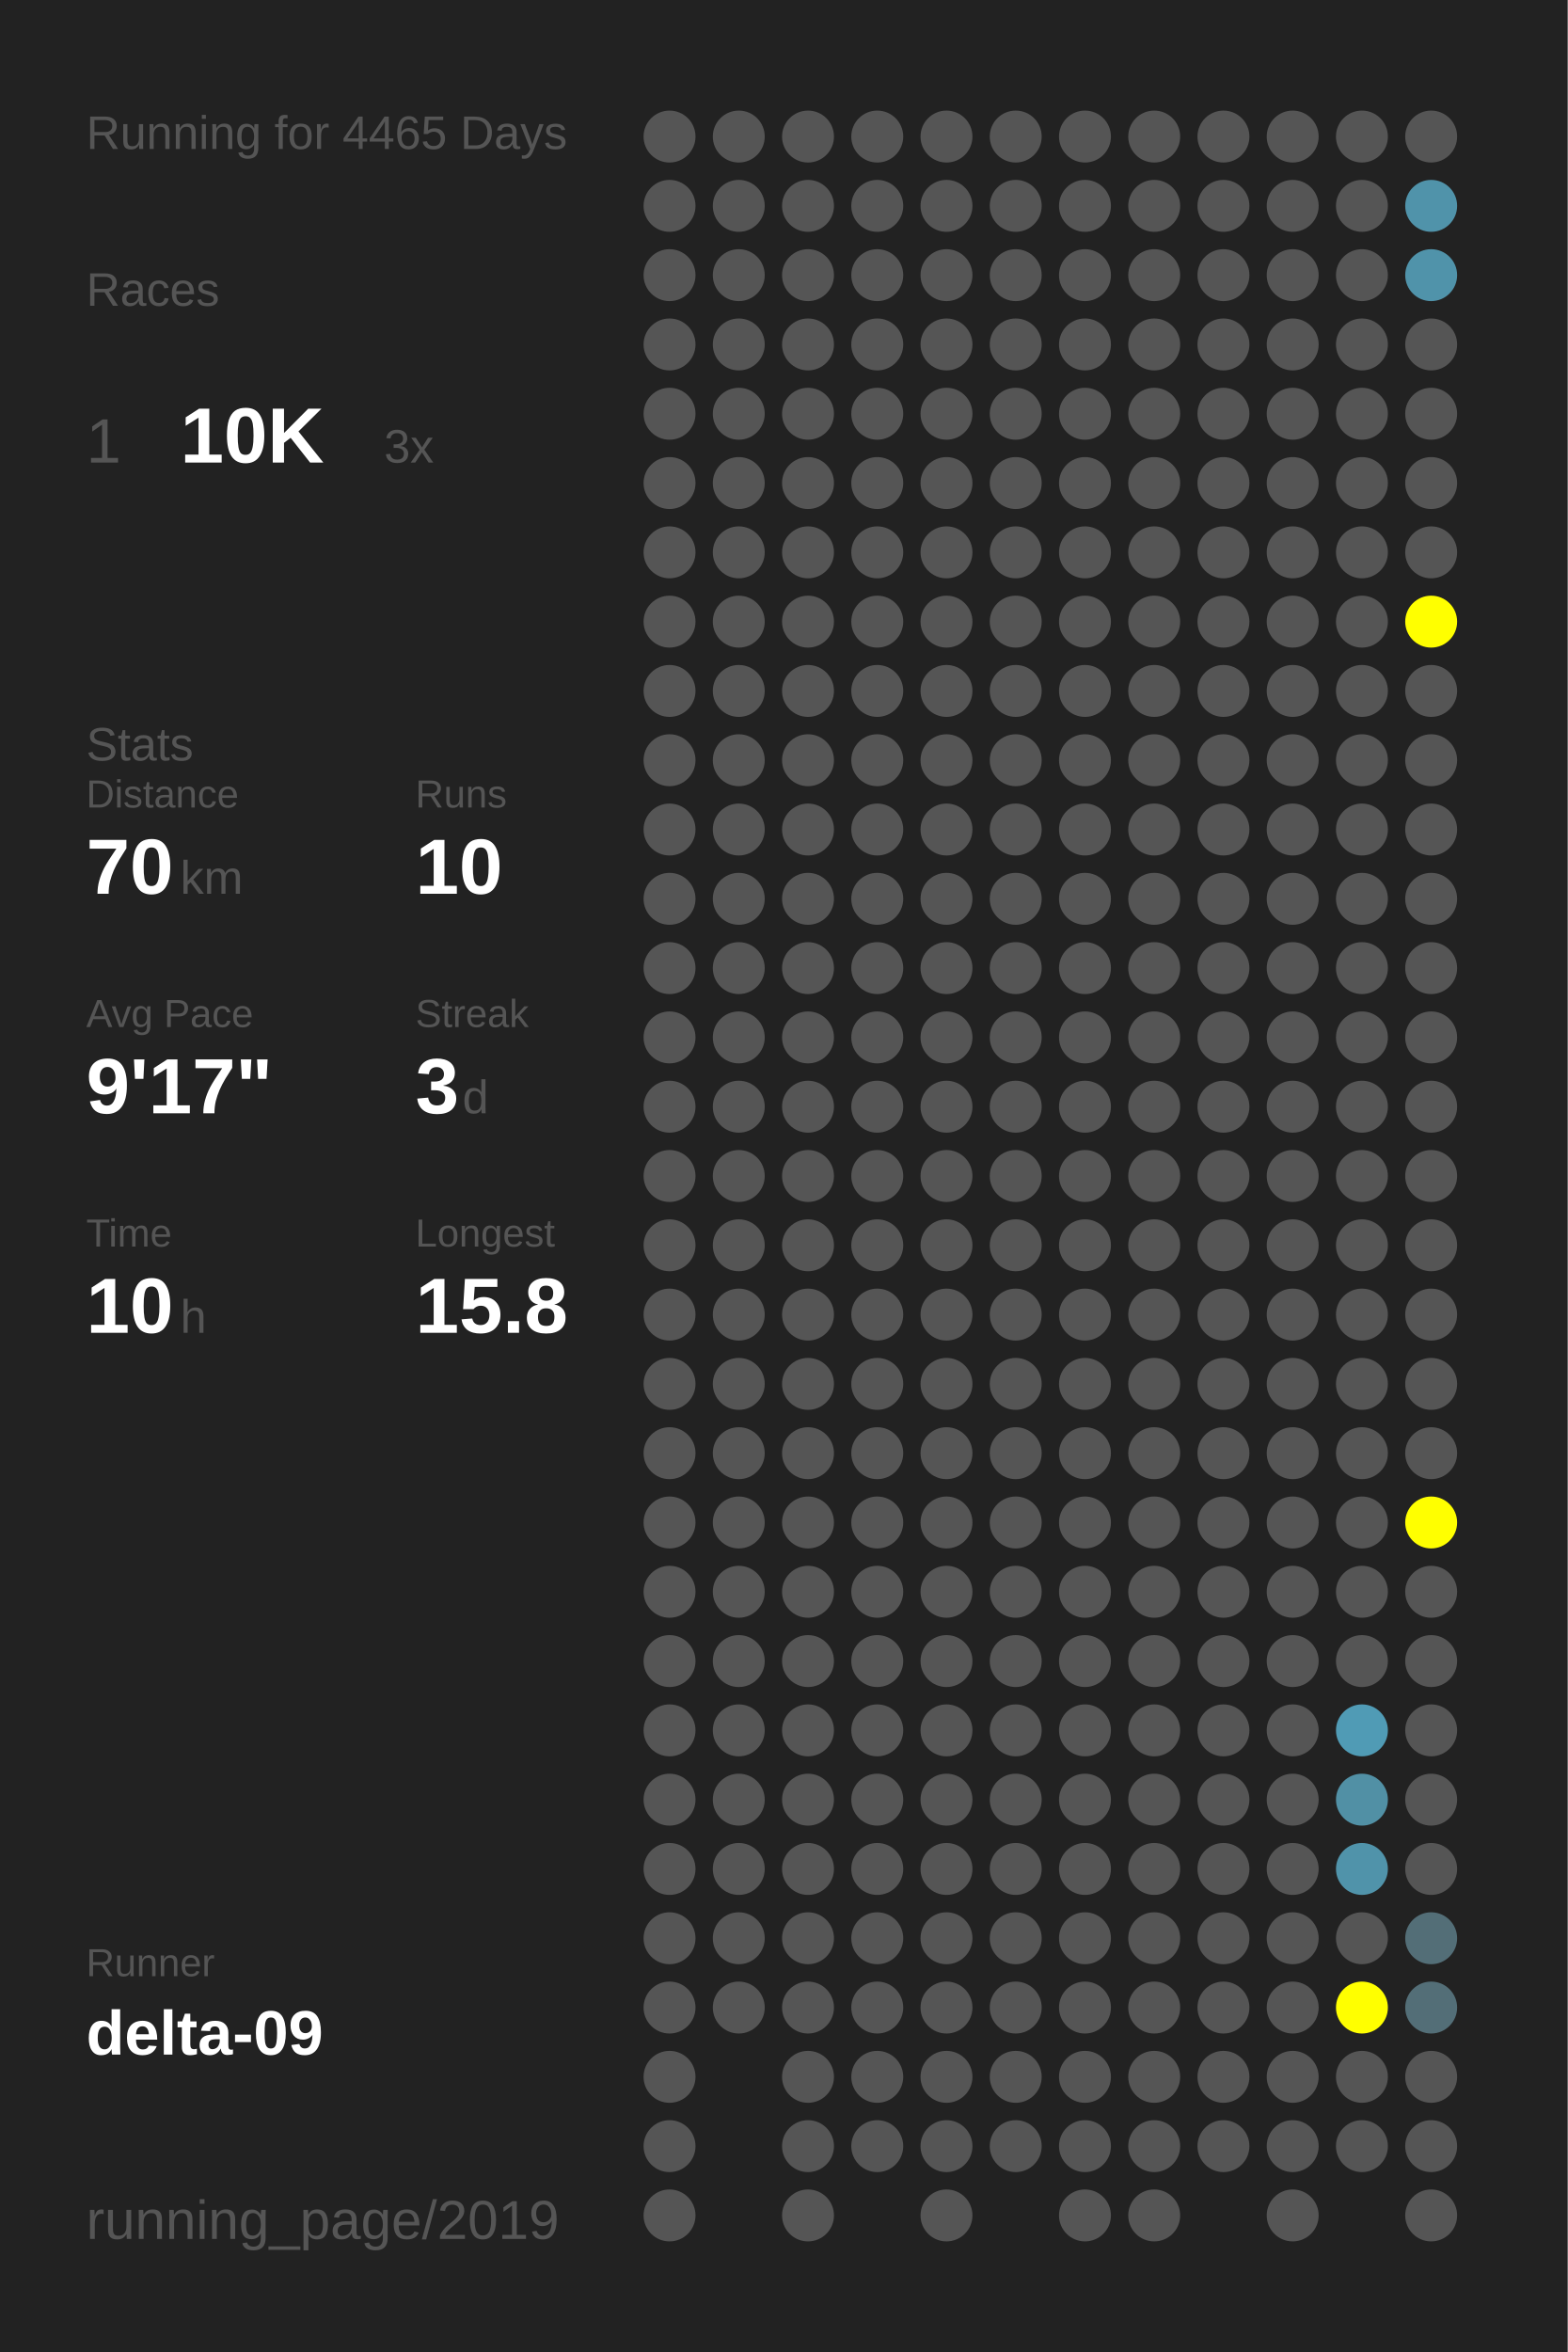
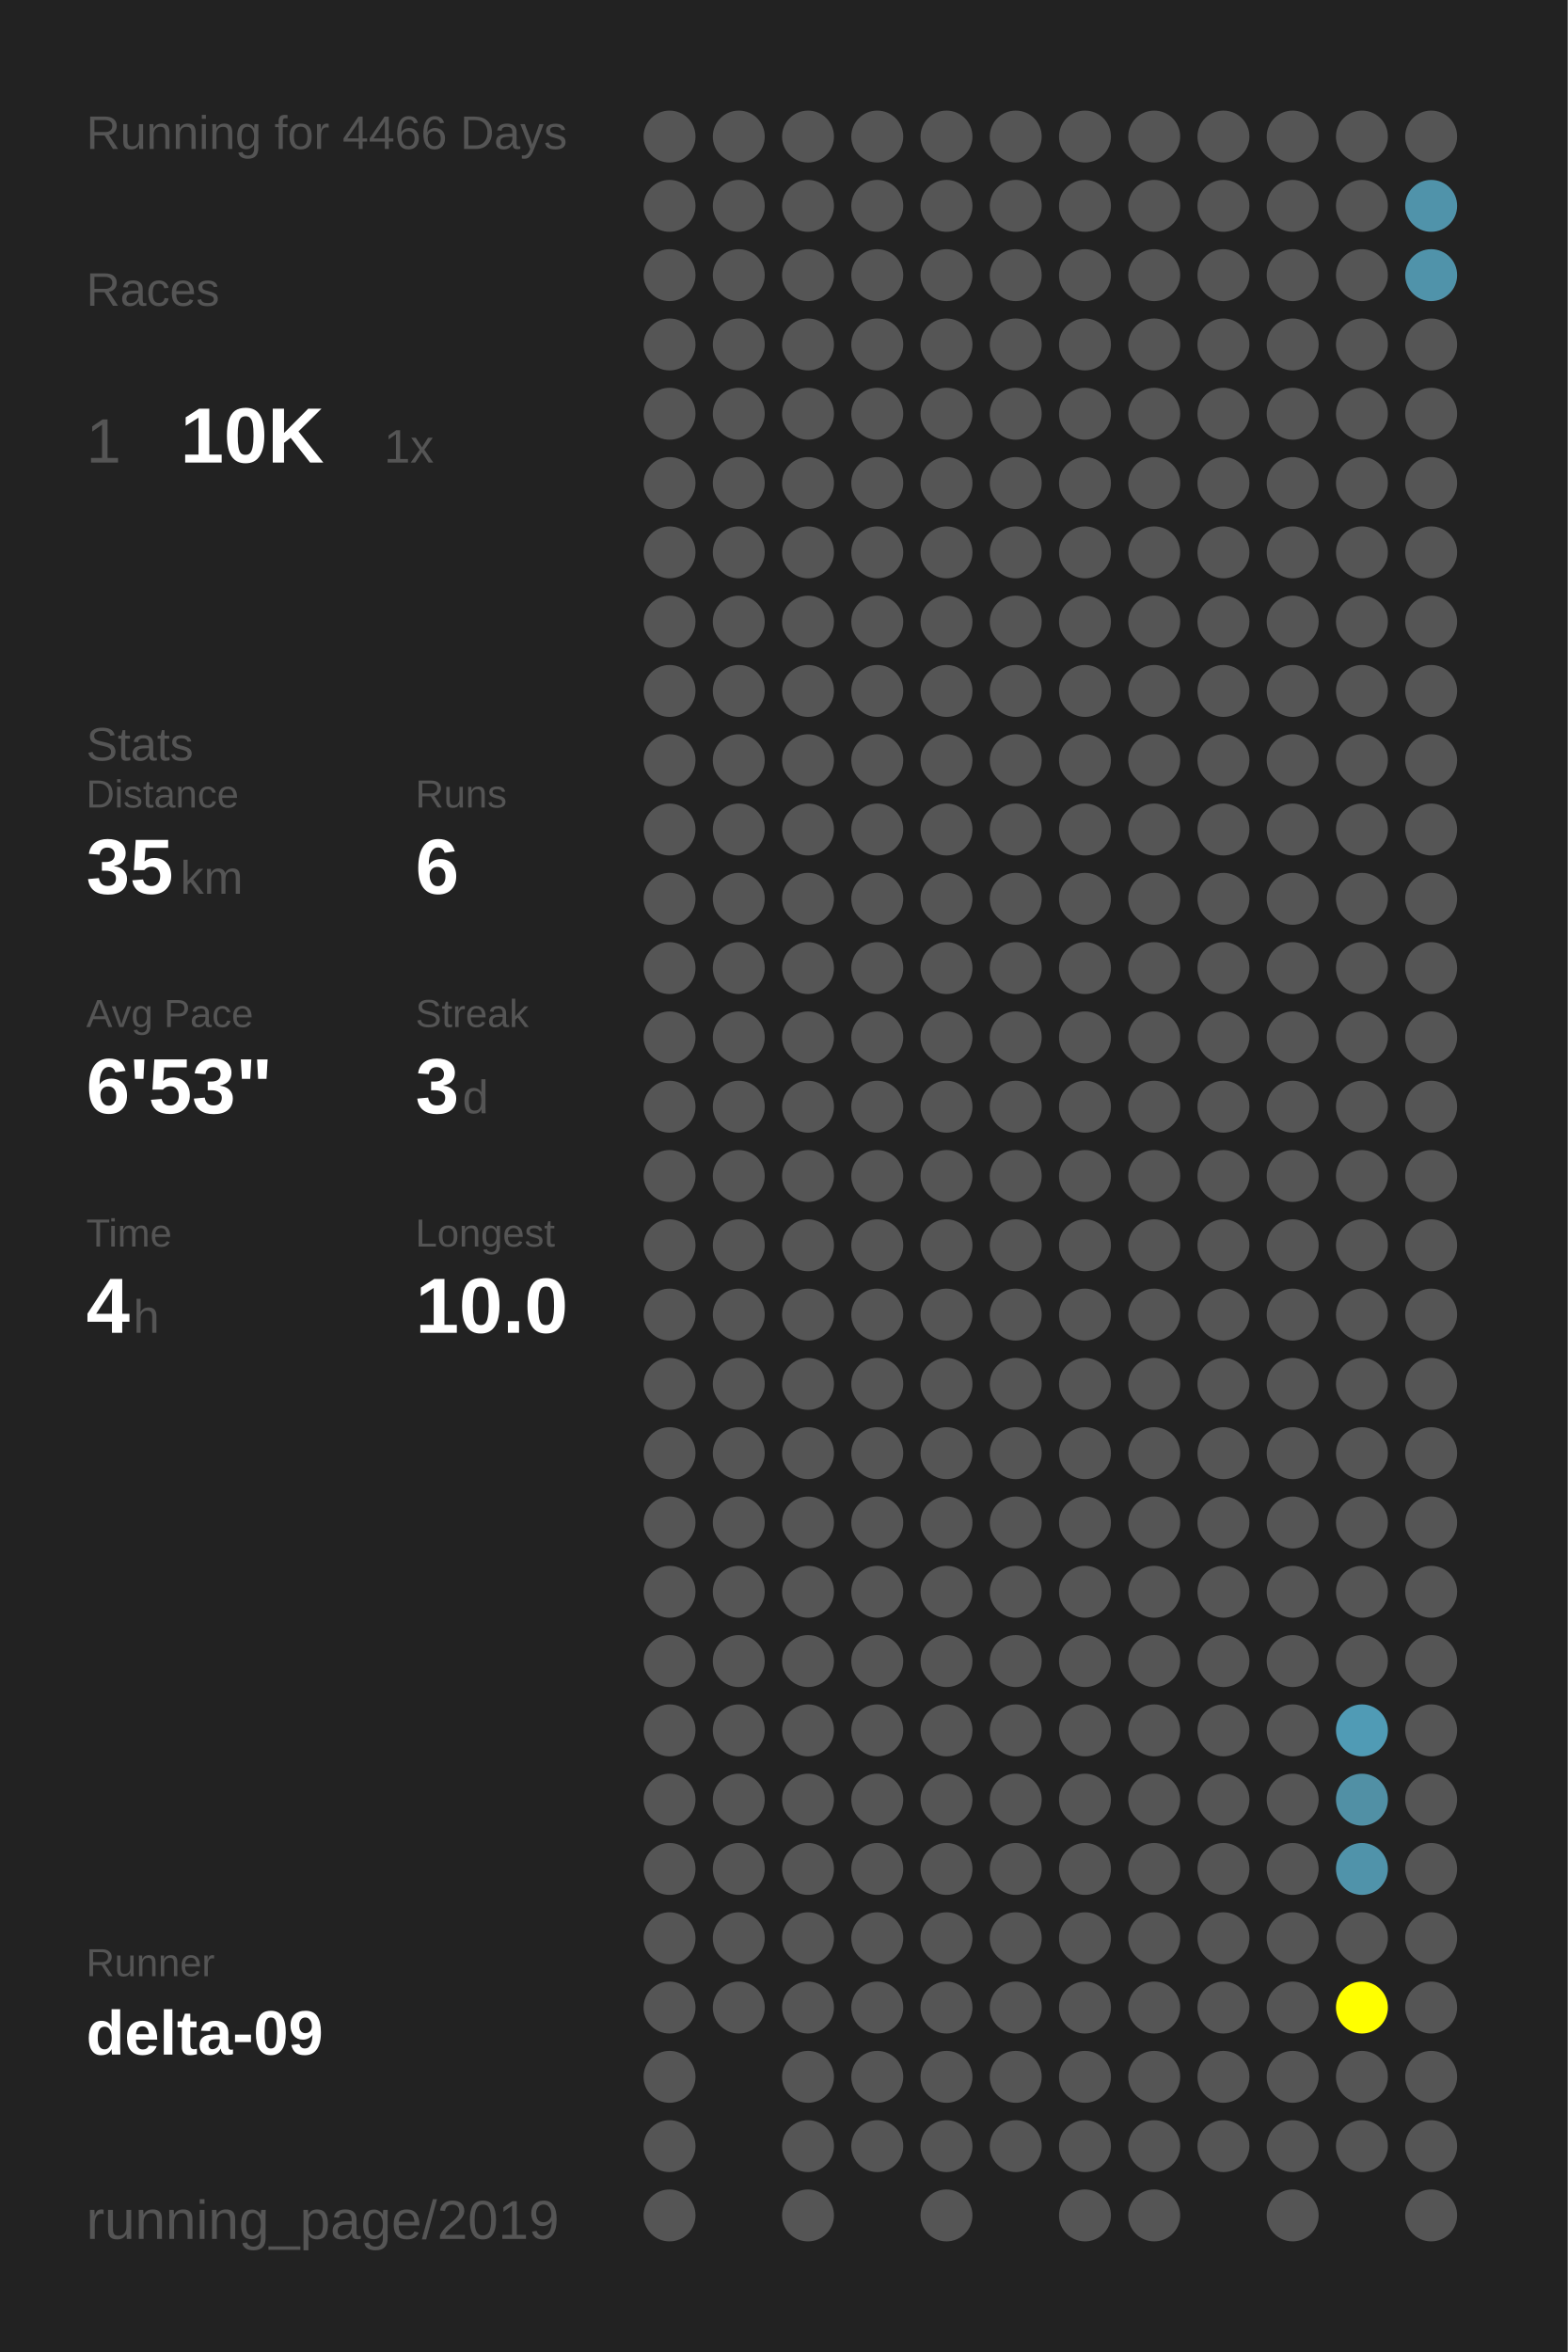
<svg xmlns="http://www.w3.org/2000/svg" baseProfile="full" height="300mm" version="1.1" viewBox="0,0,200,300" width="200mm">
  <defs />
  <rect fill="#222222" height="300" width="200" x="0" y="0" />
-   <text fill="#555555" style="font-size:6px; font-family:Arial;" x="11" y="19">Running for 4465 Days</text>
+   <text fill="#555555" style="font-size:6px; font-family:Arial;" x="11" y="19">Running for 4466 Days</text>
  <text fill="#555555" style="font-size:6px; font-family:Arial;" x="11" y="39">Races</text>
  <text fill="#555555" style="font-size:8px; font-family:Arial;" x="11" y="59">1</text>
  <text fill="#FFFFFF" style="font-size:10px; font-family:Arial; font-weight:bold;" x="23" y="59">10K</text>
-   <text fill="#555555" style="font-size:6px; font-family:Arial;" x="49" y="59">3x</text>
+   <text fill="#555555" style="font-size:6px; font-family:Arial;" x="49" y="59">1x</text>
  <text fill="#555555" style="font-size:6px; font-family:Arial;" x="11" y="97">Stats</text>
  <text fill="#555555" style="font-size:5px; font-family:Arial;" x="11" y="103">Distance</text>
-   <text fill="#FFFFFF" style="font-size:10px; font-family:Arial; font-weight:bold;" x="11" y="114">70</text>
+   <text fill="#FFFFFF" style="font-size:10px; font-family:Arial; font-weight:bold;" x="11" y="114">35</text>
  <text fill="#555555" style="font-size:6px; font-family:Arial;" x="23" y="114">km</text>
  <text fill="#555555" style="font-size:5px; font-family:Arial;" x="53" y="103">Runs</text>
-   <text fill="#FFFFFF" style="font-size:10px; font-family:Arial; font-weight:bold;" x="53" y="114">10</text>
+   <text fill="#FFFFFF" style="font-size:10px; font-family:Arial; font-weight:bold;" x="53" y="114">6</text>
  <text fill="#555555" style="font-size:5px; font-family:Arial;" x="11" y="131">Avg Pace</text>
-   <text fill="#FFFFFF" style="font-size:10px; font-family:Arial; font-weight:bold;" x="11" y="142">9'17"</text>
+   <text fill="#FFFFFF" style="font-size:10px; font-family:Arial; font-weight:bold;" x="11" y="142">6'53"</text>
  <text fill="#555555" style="font-size:5px; font-family:Arial;" x="53" y="131">Streak</text>
  <text fill="#FFFFFF" style="font-size:10px; font-family:Arial; font-weight:bold;" x="53" y="142">3</text>
  <text fill="#555555" style="font-size:6px; font-family:Arial;" x="59" y="142">d</text>
  <text fill="#555555" style="font-size:5px; font-family:Arial;" x="11" y="159">Time</text>
-   <text fill="#FFFFFF" style="font-size:10px; font-family:Arial; font-weight:bold;" x="11" y="170">10</text>
-   <text fill="#555555" style="font-size:6px; font-family:Arial;" x="23" y="170">h</text>
+   <text fill="#FFFFFF" style="font-size:10px; font-family:Arial; font-weight:bold;" x="11" y="170">4</text>
+   <text fill="#555555" style="font-size:6px; font-family:Arial;" x="17" y="170">h</text>
  <text fill="#555555" style="font-size:5px; font-family:Arial;" x="53" y="159">Longest</text>
-   <text fill="#FFFFFF" style="font-size:10px; font-family:Arial; font-weight:bold;" x="53" y="170">15.8</text>
+   <text fill="#FFFFFF" style="font-size:10px; font-family:Arial; font-weight:bold;" x="53" y="170">10.0</text>
  <text fill="#555555" style="font-size:5px; font-family:Arial;" x="11" y="252.065">Runner</text>
  <text fill="#FFFFFF" style="font-size:8px; font-family:Arial; font-weight:bold;" x="11" y="262.065">delta-09</text>
  <text fill="#555555" style="font-size:7px; font-family:Arial;" x="11" y="285.581">running_page/2019</text>
  <circle cx="85.417" cy="17.419" fill="#555555" r="3.312" />
  <circle cx="85.417" cy="26.258" fill="#555555" r="3.312" />
  <circle cx="85.417" cy="35.097" fill="#555555" r="3.312" />
  <circle cx="85.417" cy="43.935" fill="#555555" r="3.312" />
  <circle cx="85.417" cy="52.774" fill="#555555" r="3.312" />
  <circle cx="85.417" cy="61.613" fill="#555555" r="3.312" />
  <circle cx="85.417" cy="70.452" fill="#555555" r="3.312" />
  <circle cx="85.417" cy="79.29" fill="#555555" r="3.312" />
  <circle cx="85.417" cy="88.129" fill="#555555" r="3.312" />
  <circle cx="85.417" cy="96.968" fill="#555555" r="3.312" />
  <circle cx="85.417" cy="105.806" fill="#555555" r="3.312" />
  <circle cx="85.417" cy="114.645" fill="#555555" r="3.312" />
  <circle cx="85.417" cy="123.484" fill="#555555" r="3.312" />
  <circle cx="85.417" cy="132.323" fill="#555555" r="3.312" />
  <circle cx="85.417" cy="141.161" fill="#555555" r="3.312" />
  <circle cx="85.417" cy="150" fill="#555555" r="3.312" />
  <circle cx="85.417" cy="158.839" fill="#555555" r="3.312" />
  <circle cx="85.417" cy="167.677" fill="#555555" r="3.312" />
  <circle cx="85.417" cy="176.516" fill="#555555" r="3.312" />
  <circle cx="85.417" cy="185.355" fill="#555555" r="3.312" />
  <circle cx="85.417" cy="194.194" fill="#555555" r="3.312" />
  <circle cx="85.417" cy="203.032" fill="#555555" r="3.312" />
  <circle cx="85.417" cy="211.871" fill="#555555" r="3.312" />
  <circle cx="85.417" cy="220.71" fill="#555555" r="3.312" />
  <circle cx="85.417" cy="229.548" fill="#555555" r="3.312" />
  <circle cx="85.417" cy="238.387" fill="#555555" r="3.312" />
  <circle cx="85.417" cy="247.226" fill="#555555" r="3.312" />
  <circle cx="85.417" cy="256.065" fill="#555555" r="3.312" />
  <circle cx="85.417" cy="264.903" fill="#555555" r="3.312" />
  <circle cx="85.417" cy="273.742" fill="#555555" r="3.312" />
  <circle cx="85.417" cy="282.581" fill="#555555" r="3.312" />
  <circle cx="94.25" cy="17.419" fill="#555555" r="3.312" />
  <circle cx="94.25" cy="26.258" fill="#555555" r="3.312" />
  <circle cx="94.25" cy="35.097" fill="#555555" r="3.312" />
  <circle cx="94.25" cy="43.935" fill="#555555" r="3.312" />
  <circle cx="94.25" cy="52.774" fill="#555555" r="3.312" />
  <circle cx="94.25" cy="61.613" fill="#555555" r="3.312" />
  <circle cx="94.25" cy="70.452" fill="#555555" r="3.312" />
  <circle cx="94.25" cy="79.29" fill="#555555" r="3.312" />
  <circle cx="94.25" cy="88.129" fill="#555555" r="3.312" />
  <circle cx="94.25" cy="96.968" fill="#555555" r="3.312" />
  <circle cx="94.25" cy="105.806" fill="#555555" r="3.312" />
  <circle cx="94.25" cy="114.645" fill="#555555" r="3.312" />
  <circle cx="94.25" cy="123.484" fill="#555555" r="3.312" />
  <circle cx="94.25" cy="132.323" fill="#555555" r="3.312" />
  <circle cx="94.25" cy="141.161" fill="#555555" r="3.312" />
  <circle cx="94.25" cy="150" fill="#555555" r="3.312" />
  <circle cx="94.25" cy="158.839" fill="#555555" r="3.312" />
  <circle cx="94.25" cy="167.677" fill="#555555" r="3.312" />
  <circle cx="94.25" cy="176.516" fill="#555555" r="3.312" />
  <circle cx="94.25" cy="185.355" fill="#555555" r="3.312" />
  <circle cx="94.25" cy="194.194" fill="#555555" r="3.312" />
  <circle cx="94.25" cy="203.032" fill="#555555" r="3.312" />
  <circle cx="94.25" cy="211.871" fill="#555555" r="3.312" />
  <circle cx="94.25" cy="220.71" fill="#555555" r="3.312" />
  <circle cx="94.25" cy="229.548" fill="#555555" r="3.312" />
  <circle cx="94.25" cy="238.387" fill="#555555" r="3.312" />
  <circle cx="94.25" cy="247.226" fill="#555555" r="3.312" />
  <circle cx="94.25" cy="256.065" fill="#555555" r="3.312" />
  <circle cx="103.083" cy="17.419" fill="#555555" r="3.312" />
  <circle cx="103.083" cy="26.258" fill="#555555" r="3.312" />
  <circle cx="103.083" cy="35.097" fill="#555555" r="3.312" />
  <circle cx="103.083" cy="43.935" fill="#555555" r="3.312" />
  <circle cx="103.083" cy="52.774" fill="#555555" r="3.312" />
  <circle cx="103.083" cy="61.613" fill="#555555" r="3.312" />
  <circle cx="103.083" cy="70.452" fill="#555555" r="3.312" />
  <circle cx="103.083" cy="79.29" fill="#555555" r="3.312" />
  <circle cx="103.083" cy="88.129" fill="#555555" r="3.312" />
  <circle cx="103.083" cy="96.968" fill="#555555" r="3.312" />
  <circle cx="103.083" cy="105.806" fill="#555555" r="3.312" />
  <circle cx="103.083" cy="114.645" fill="#555555" r="3.312" />
  <circle cx="103.083" cy="123.484" fill="#555555" r="3.312" />
  <circle cx="103.083" cy="132.323" fill="#555555" r="3.312" />
  <circle cx="103.083" cy="141.161" fill="#555555" r="3.312" />
  <circle cx="103.083" cy="150" fill="#555555" r="3.312" />
  <circle cx="103.083" cy="158.839" fill="#555555" r="3.312" />
  <circle cx="103.083" cy="167.677" fill="#555555" r="3.312" />
  <circle cx="103.083" cy="176.516" fill="#555555" r="3.312" />
  <circle cx="103.083" cy="185.355" fill="#555555" r="3.312" />
  <circle cx="103.083" cy="194.194" fill="#555555" r="3.312" />
  <circle cx="103.083" cy="203.032" fill="#555555" r="3.312" />
  <circle cx="103.083" cy="211.871" fill="#555555" r="3.312" />
  <circle cx="103.083" cy="220.71" fill="#555555" r="3.312" />
  <circle cx="103.083" cy="229.548" fill="#555555" r="3.312" />
  <circle cx="103.083" cy="238.387" fill="#555555" r="3.312" />
  <circle cx="103.083" cy="247.226" fill="#555555" r="3.312" />
  <circle cx="103.083" cy="256.065" fill="#555555" r="3.312" />
  <circle cx="103.083" cy="264.903" fill="#555555" r="3.312" />
  <circle cx="103.083" cy="273.742" fill="#555555" r="3.312" />
  <circle cx="103.083" cy="282.581" fill="#555555" r="3.312" />
  <circle cx="111.917" cy="17.419" fill="#555555" r="3.312" />
  <circle cx="111.917" cy="26.258" fill="#555555" r="3.312" />
  <circle cx="111.917" cy="35.097" fill="#555555" r="3.312" />
  <circle cx="111.917" cy="43.935" fill="#555555" r="3.312" />
  <circle cx="111.917" cy="52.774" fill="#555555" r="3.312" />
  <circle cx="111.917" cy="61.613" fill="#555555" r="3.312" />
  <circle cx="111.917" cy="70.452" fill="#555555" r="3.312" />
  <circle cx="111.917" cy="79.29" fill="#555555" r="3.312" />
  <circle cx="111.917" cy="88.129" fill="#555555" r="3.312" />
  <circle cx="111.917" cy="96.968" fill="#555555" r="3.312" />
  <circle cx="111.917" cy="105.806" fill="#555555" r="3.312" />
  <circle cx="111.917" cy="114.645" fill="#555555" r="3.312" />
  <circle cx="111.917" cy="123.484" fill="#555555" r="3.312" />
  <circle cx="111.917" cy="132.323" fill="#555555" r="3.312" />
  <circle cx="111.917" cy="141.161" fill="#555555" r="3.312" />
  <circle cx="111.917" cy="150" fill="#555555" r="3.312" />
  <circle cx="111.917" cy="158.839" fill="#555555" r="3.312" />
  <circle cx="111.917" cy="167.677" fill="#555555" r="3.312" />
  <circle cx="111.917" cy="176.516" fill="#555555" r="3.312" />
  <circle cx="111.917" cy="185.355" fill="#555555" r="3.312" />
  <circle cx="111.917" cy="194.194" fill="#555555" r="3.312" />
  <circle cx="111.917" cy="203.032" fill="#555555" r="3.312" />
  <circle cx="111.917" cy="211.871" fill="#555555" r="3.312" />
  <circle cx="111.917" cy="220.71" fill="#555555" r="3.312" />
  <circle cx="111.917" cy="229.548" fill="#555555" r="3.312" />
  <circle cx="111.917" cy="238.387" fill="#555555" r="3.312" />
  <circle cx="111.917" cy="247.226" fill="#555555" r="3.312" />
  <circle cx="111.917" cy="256.065" fill="#555555" r="3.312" />
  <circle cx="111.917" cy="264.903" fill="#555555" r="3.312" />
  <circle cx="111.917" cy="273.742" fill="#555555" r="3.312" />
  <circle cx="120.75" cy="17.419" fill="#555555" r="3.312" />
  <circle cx="120.75" cy="26.258" fill="#555555" r="3.312" />
  <circle cx="120.75" cy="35.097" fill="#555555" r="3.312" />
  <circle cx="120.75" cy="43.935" fill="#555555" r="3.312" />
  <circle cx="120.75" cy="52.774" fill="#555555" r="3.312" />
  <circle cx="120.75" cy="61.613" fill="#555555" r="3.312" />
  <circle cx="120.75" cy="70.452" fill="#555555" r="3.312" />
  <circle cx="120.75" cy="79.29" fill="#555555" r="3.312" />
  <circle cx="120.75" cy="88.129" fill="#555555" r="3.312" />
  <circle cx="120.75" cy="96.968" fill="#555555" r="3.312" />
  <circle cx="120.75" cy="105.806" fill="#555555" r="3.312" />
  <circle cx="120.75" cy="114.645" fill="#555555" r="3.312" />
  <circle cx="120.75" cy="123.484" fill="#555555" r="3.312" />
  <circle cx="120.75" cy="132.323" fill="#555555" r="3.312" />
  <circle cx="120.75" cy="141.161" fill="#555555" r="3.312" />
  <circle cx="120.75" cy="150" fill="#555555" r="3.312" />
  <circle cx="120.75" cy="158.839" fill="#555555" r="3.312" />
  <circle cx="120.75" cy="167.677" fill="#555555" r="3.312" />
  <circle cx="120.75" cy="176.516" fill="#555555" r="3.312" />
  <circle cx="120.75" cy="185.355" fill="#555555" r="3.312" />
  <circle cx="120.75" cy="194.194" fill="#555555" r="3.312" />
  <circle cx="120.75" cy="203.032" fill="#555555" r="3.312" />
  <circle cx="120.75" cy="211.871" fill="#555555" r="3.312" />
  <circle cx="120.75" cy="220.71" fill="#555555" r="3.312" />
  <circle cx="120.75" cy="229.548" fill="#555555" r="3.312" />
  <circle cx="120.75" cy="238.387" fill="#555555" r="3.312" />
  <circle cx="120.75" cy="247.226" fill="#555555" r="3.312" />
  <circle cx="120.75" cy="256.065" fill="#555555" r="3.312" />
  <circle cx="120.75" cy="264.903" fill="#555555" r="3.312" />
  <circle cx="120.75" cy="273.742" fill="#555555" r="3.312" />
  <circle cx="120.75" cy="282.581" fill="#555555" r="3.312" />
  <circle cx="129.583" cy="17.419" fill="#555555" r="3.312" />
  <circle cx="129.583" cy="26.258" fill="#555555" r="3.312" />
  <circle cx="129.583" cy="35.097" fill="#555555" r="3.312" />
  <circle cx="129.583" cy="43.935" fill="#555555" r="3.312" />
  <circle cx="129.583" cy="52.774" fill="#555555" r="3.312" />
  <circle cx="129.583" cy="61.613" fill="#555555" r="3.312" />
  <circle cx="129.583" cy="70.452" fill="#555555" r="3.312" />
  <circle cx="129.583" cy="79.29" fill="#555555" r="3.312" />
  <circle cx="129.583" cy="88.129" fill="#555555" r="3.312" />
  <circle cx="129.583" cy="96.968" fill="#555555" r="3.312" />
  <circle cx="129.583" cy="105.806" fill="#555555" r="3.312" />
  <circle cx="129.583" cy="114.645" fill="#555555" r="3.312" />
  <circle cx="129.583" cy="123.484" fill="#555555" r="3.312" />
  <circle cx="129.583" cy="132.323" fill="#555555" r="3.312" />
  <circle cx="129.583" cy="141.161" fill="#555555" r="3.312" />
  <circle cx="129.583" cy="150" fill="#555555" r="3.312" />
  <circle cx="129.583" cy="158.839" fill="#555555" r="3.312" />
  <circle cx="129.583" cy="167.677" fill="#555555" r="3.312" />
  <circle cx="129.583" cy="176.516" fill="#555555" r="3.312" />
  <circle cx="129.583" cy="185.355" fill="#555555" r="3.312" />
  <circle cx="129.583" cy="194.194" fill="#555555" r="3.312" />
  <circle cx="129.583" cy="203.032" fill="#555555" r="3.312" />
  <circle cx="129.583" cy="211.871" fill="#555555" r="3.312" />
  <circle cx="129.583" cy="220.71" fill="#555555" r="3.312" />
  <circle cx="129.583" cy="229.548" fill="#555555" r="3.312" />
  <circle cx="129.583" cy="238.387" fill="#555555" r="3.312" />
  <circle cx="129.583" cy="247.226" fill="#555555" r="3.312" />
  <circle cx="129.583" cy="256.065" fill="#555555" r="3.312" />
  <circle cx="129.583" cy="264.903" fill="#555555" r="3.312" />
  <circle cx="129.583" cy="273.742" fill="#555555" r="3.312" />
  <circle cx="138.417" cy="17.419" fill="#555555" r="3.312" />
  <circle cx="138.417" cy="26.258" fill="#555555" r="3.312" />
  <circle cx="138.417" cy="35.097" fill="#555555" r="3.312" />
  <circle cx="138.417" cy="43.935" fill="#555555" r="3.312" />
  <circle cx="138.417" cy="52.774" fill="#555555" r="3.312" />
  <circle cx="138.417" cy="61.613" fill="#555555" r="3.312" />
  <circle cx="138.417" cy="70.452" fill="#555555" r="3.312" />
  <circle cx="138.417" cy="79.29" fill="#555555" r="3.312" />
  <circle cx="138.417" cy="88.129" fill="#555555" r="3.312" />
  <circle cx="138.417" cy="96.968" fill="#555555" r="3.312" />
  <circle cx="138.417" cy="105.806" fill="#555555" r="3.312" />
  <circle cx="138.417" cy="114.645" fill="#555555" r="3.312" />
  <circle cx="138.417" cy="123.484" fill="#555555" r="3.312" />
  <circle cx="138.417" cy="132.323" fill="#555555" r="3.312" />
  <circle cx="138.417" cy="141.161" fill="#555555" r="3.312" />
  <circle cx="138.417" cy="150" fill="#555555" r="3.312" />
  <circle cx="138.417" cy="158.839" fill="#555555" r="3.312" />
  <circle cx="138.417" cy="167.677" fill="#555555" r="3.312" />
  <circle cx="138.417" cy="176.516" fill="#555555" r="3.312" />
  <circle cx="138.417" cy="185.355" fill="#555555" r="3.312" />
  <circle cx="138.417" cy="194.194" fill="#555555" r="3.312" />
  <circle cx="138.417" cy="203.032" fill="#555555" r="3.312" />
  <circle cx="138.417" cy="211.871" fill="#555555" r="3.312" />
  <circle cx="138.417" cy="220.71" fill="#555555" r="3.312" />
  <circle cx="138.417" cy="229.548" fill="#555555" r="3.312" />
  <circle cx="138.417" cy="238.387" fill="#555555" r="3.312" />
  <circle cx="138.417" cy="247.226" fill="#555555" r="3.312" />
  <circle cx="138.417" cy="256.065" fill="#555555" r="3.312" />
  <circle cx="138.417" cy="264.903" fill="#555555" r="3.312" />
  <circle cx="138.417" cy="273.742" fill="#555555" r="3.312" />
  <circle cx="138.417" cy="282.581" fill="#555555" r="3.312" />
  <circle cx="147.25" cy="17.419" fill="#555555" r="3.312" />
  <circle cx="147.25" cy="26.258" fill="#555555" r="3.312" />
  <circle cx="147.25" cy="35.097" fill="#555555" r="3.312" />
  <circle cx="147.25" cy="43.935" fill="#555555" r="3.312" />
  <circle cx="147.25" cy="52.774" fill="#555555" r="3.312" />
  <circle cx="147.25" cy="61.613" fill="#555555" r="3.312" />
  <circle cx="147.25" cy="70.452" fill="#555555" r="3.312" />
  <circle cx="147.25" cy="79.29" fill="#555555" r="3.312" />
  <circle cx="147.25" cy="88.129" fill="#555555" r="3.312" />
  <circle cx="147.25" cy="96.968" fill="#555555" r="3.312" />
  <circle cx="147.25" cy="105.806" fill="#555555" r="3.312" />
  <circle cx="147.25" cy="114.645" fill="#555555" r="3.312" />
  <circle cx="147.25" cy="123.484" fill="#555555" r="3.312" />
  <circle cx="147.25" cy="132.323" fill="#555555" r="3.312" />
  <circle cx="147.25" cy="141.161" fill="#555555" r="3.312" />
  <circle cx="147.25" cy="150" fill="#555555" r="3.312" />
  <circle cx="147.25" cy="158.839" fill="#555555" r="3.312" />
  <circle cx="147.25" cy="167.677" fill="#555555" r="3.312" />
  <circle cx="147.25" cy="176.516" fill="#555555" r="3.312" />
  <circle cx="147.25" cy="185.355" fill="#555555" r="3.312" />
  <circle cx="147.25" cy="194.194" fill="#555555" r="3.312" />
  <circle cx="147.25" cy="203.032" fill="#555555" r="3.312" />
  <circle cx="147.25" cy="211.871" fill="#555555" r="3.312" />
  <circle cx="147.25" cy="220.71" fill="#555555" r="3.312" />
  <circle cx="147.25" cy="229.548" fill="#555555" r="3.312" />
  <circle cx="147.25" cy="238.387" fill="#555555" r="3.312" />
  <circle cx="147.25" cy="247.226" fill="#555555" r="3.312" />
  <circle cx="147.25" cy="256.065" fill="#555555" r="3.312" />
  <circle cx="147.25" cy="264.903" fill="#555555" r="3.312" />
  <circle cx="147.25" cy="273.742" fill="#555555" r="3.312" />
  <circle cx="147.25" cy="282.581" fill="#555555" r="3.312" />
  <circle cx="156.083" cy="17.419" fill="#555555" r="3.312" />
  <circle cx="156.083" cy="26.258" fill="#555555" r="3.312" />
  <circle cx="156.083" cy="35.097" fill="#555555" r="3.312" />
  <circle cx="156.083" cy="43.935" fill="#555555" r="3.312" />
  <circle cx="156.083" cy="52.774" fill="#555555" r="3.312" />
  <circle cx="156.083" cy="61.613" fill="#555555" r="3.312" />
  <circle cx="156.083" cy="70.452" fill="#555555" r="3.312" />
  <circle cx="156.083" cy="79.29" fill="#555555" r="3.312" />
  <circle cx="156.083" cy="88.129" fill="#555555" r="3.312" />
  <circle cx="156.083" cy="96.968" fill="#555555" r="3.312" />
  <circle cx="156.083" cy="105.806" fill="#555555" r="3.312" />
  <circle cx="156.083" cy="114.645" fill="#555555" r="3.312" />
  <circle cx="156.083" cy="123.484" fill="#555555" r="3.312" />
  <circle cx="156.083" cy="132.323" fill="#555555" r="3.312" />
  <circle cx="156.083" cy="141.161" fill="#555555" r="3.312" />
  <circle cx="156.083" cy="150" fill="#555555" r="3.312" />
  <circle cx="156.083" cy="158.839" fill="#555555" r="3.312" />
  <circle cx="156.083" cy="167.677" fill="#555555" r="3.312" />
  <circle cx="156.083" cy="176.516" fill="#555555" r="3.312" />
  <circle cx="156.083" cy="185.355" fill="#555555" r="3.312" />
  <circle cx="156.083" cy="194.194" fill="#555555" r="3.312" />
  <circle cx="156.083" cy="203.032" fill="#555555" r="3.312" />
  <circle cx="156.083" cy="211.871" fill="#555555" r="3.312" />
  <circle cx="156.083" cy="220.71" fill="#555555" r="3.312" />
  <circle cx="156.083" cy="229.548" fill="#555555" r="3.312" />
  <circle cx="156.083" cy="238.387" fill="#555555" r="3.312" />
  <circle cx="156.083" cy="247.226" fill="#555555" r="3.312" />
  <circle cx="156.083" cy="256.065" fill="#555555" r="3.312" />
  <circle cx="156.083" cy="264.903" fill="#555555" r="3.312" />
  <circle cx="156.083" cy="273.742" fill="#555555" r="3.312" />
  <circle cx="164.917" cy="17.419" fill="#555555" r="3.312" />
  <circle cx="164.917" cy="26.258" fill="#555555" r="3.312" />
  <circle cx="164.917" cy="35.097" fill="#555555" r="3.312" />
  <circle cx="164.917" cy="43.935" fill="#555555" r="3.312" />
  <circle cx="164.917" cy="52.774" fill="#555555" r="3.312" />
  <circle cx="164.917" cy="61.613" fill="#555555" r="3.312" />
  <circle cx="164.917" cy="70.452" fill="#555555" r="3.312" />
  <circle cx="164.917" cy="79.29" fill="#555555" r="3.312" />
  <circle cx="164.917" cy="88.129" fill="#555555" r="3.312" />
  <circle cx="164.917" cy="96.968" fill="#555555" r="3.312" />
  <circle cx="164.917" cy="105.806" fill="#555555" r="3.312" />
  <circle cx="164.917" cy="114.645" fill="#555555" r="3.312" />
  <circle cx="164.917" cy="123.484" fill="#555555" r="3.312" />
  <circle cx="164.917" cy="132.323" fill="#555555" r="3.312" />
  <circle cx="164.917" cy="141.161" fill="#555555" r="3.312" />
  <circle cx="164.917" cy="150" fill="#555555" r="3.312" />
  <circle cx="164.917" cy="158.839" fill="#555555" r="3.312" />
  <circle cx="164.917" cy="167.677" fill="#555555" r="3.312" />
  <circle cx="164.917" cy="176.516" fill="#555555" r="3.312" />
  <circle cx="164.917" cy="185.355" fill="#555555" r="3.312" />
  <circle cx="164.917" cy="194.194" fill="#555555" r="3.312" />
  <circle cx="164.917" cy="203.032" fill="#555555" r="3.312" />
  <circle cx="164.917" cy="211.871" fill="#555555" r="3.312" />
  <circle cx="164.917" cy="220.71" fill="#555555" r="3.312" />
  <circle cx="164.917" cy="229.548" fill="#555555" r="3.312" />
  <circle cx="164.917" cy="238.387" fill="#555555" r="3.312" />
  <circle cx="164.917" cy="247.226" fill="#555555" r="3.312" />
  <circle cx="164.917" cy="256.065" fill="#555555" r="3.312" />
  <circle cx="164.917" cy="264.903" fill="#555555" r="3.312" />
  <circle cx="164.917" cy="273.742" fill="#555555" r="3.312" />
  <circle cx="164.917" cy="282.581" fill="#555555" r="3.312" />
  <circle cx="173.75" cy="17.419" fill="#555555" r="3.312" />
  <circle cx="173.75" cy="26.258" fill="#555555" r="3.312" />
  <circle cx="173.75" cy="35.097" fill="#555555" r="3.312" />
  <circle cx="173.75" cy="43.935" fill="#555555" r="3.312" />
  <circle cx="173.75" cy="52.774" fill="#555555" r="3.312" />
  <circle cx="173.75" cy="61.613" fill="#555555" r="3.312" />
  <circle cx="173.75" cy="70.452" fill="#555555" r="3.312" />
  <circle cx="173.75" cy="79.29" fill="#555555" r="3.312" />
  <circle cx="173.75" cy="88.129" fill="#555555" r="3.312" />
  <circle cx="173.75" cy="96.968" fill="#555555" r="3.312" />
  <circle cx="173.75" cy="105.806" fill="#555555" r="3.312" />
  <circle cx="173.75" cy="114.645" fill="#555555" r="3.312" />
  <circle cx="173.75" cy="123.484" fill="#555555" r="3.312" />
  <circle cx="173.75" cy="132.323" fill="#555555" r="3.312" />
  <circle cx="173.75" cy="141.161" fill="#555555" r="3.312" />
  <circle cx="173.75" cy="150" fill="#555555" r="3.312" />
  <circle cx="173.75" cy="158.839" fill="#555555" r="3.312" />
  <circle cx="173.75" cy="167.677" fill="#555555" r="3.312" />
  <circle cx="173.75" cy="176.516" fill="#555555" r="3.312" />
  <circle cx="173.75" cy="185.355" fill="#555555" r="3.312" />
  <circle cx="173.75" cy="194.194" fill="#555555" r="3.312" />
  <circle cx="173.75" cy="203.032" fill="#555555" r="3.312" />
  <circle cx="173.75" cy="211.871" fill="#555555" r="3.312" />
  <circle cx="173.75" cy="220.71" fill="#509bb5" r="3.312" />
  <circle cx="173.75" cy="229.548" fill="#5190a5" r="3.312" />
  <circle cx="173.75" cy="238.387" fill="#5093aa" r="3.312" />
  <circle cx="173.75" cy="247.226" fill="#555555" r="3.312" />
  <circle cx="173.75" cy="256.065" fill="#FFFF00" r="3.312" />
  <circle cx="173.75" cy="264.903" fill="#555555" r="3.312" />
  <circle cx="173.75" cy="273.742" fill="#555555" r="3.312" />
  <circle cx="182.583" cy="17.419" fill="#555555" r="3.312" />
  <circle cx="182.583" cy="26.258" fill="#5093aa" r="3.312" />
  <circle cx="182.583" cy="35.097" fill="#5093aa" r="3.312" />
  <circle cx="182.583" cy="43.935" fill="#555555" r="3.312" />
  <circle cx="182.583" cy="52.774" fill="#555555" r="3.312" />
  <circle cx="182.583" cy="61.613" fill="#555555" r="3.312" />
  <circle cx="182.583" cy="70.452" fill="#555555" r="3.312" />
-   <circle cx="182.583" cy="79.29" fill="#FFFF00" r="3.312" />
+   <circle cx="182.583" cy="79.29" fill="#555555" r="3.312" />
  <circle cx="182.583" cy="88.129" fill="#555555" r="3.312" />
  <circle cx="182.583" cy="96.968" fill="#555555" r="3.312" />
  <circle cx="182.583" cy="105.806" fill="#555555" r="3.312" />
  <circle cx="182.583" cy="114.645" fill="#555555" r="3.312" />
  <circle cx="182.583" cy="123.484" fill="#555555" r="3.312" />
  <circle cx="182.583" cy="132.323" fill="#555555" r="3.312" />
  <circle cx="182.583" cy="141.161" fill="#555555" r="3.312" />
  <circle cx="182.583" cy="150" fill="#555555" r="3.312" />
  <circle cx="182.583" cy="158.839" fill="#555555" r="3.312" />
  <circle cx="182.583" cy="167.677" fill="#555555" r="3.312" />
  <circle cx="182.583" cy="176.516" fill="#555555" r="3.312" />
  <circle cx="182.583" cy="185.355" fill="#555555" r="3.312" />
-   <circle cx="182.583" cy="194.194" fill="#FFFF00" r="3.312" />
+   <circle cx="182.583" cy="194.194" fill="#555555" r="3.312" />
  <circle cx="182.583" cy="203.032" fill="#555555" r="3.312" />
  <circle cx="182.583" cy="211.871" fill="#555555" r="3.312" />
  <circle cx="182.583" cy="220.71" fill="#555555" r="3.312" />
  <circle cx="182.583" cy="229.548" fill="#555555" r="3.312" />
  <circle cx="182.583" cy="238.387" fill="#555555" r="3.312" />
-   <circle cx="182.583" cy="247.226" fill="#536e77" r="3.312" />
-   <circle cx="182.583" cy="256.065" fill="#536e77" r="3.312" />
+   <circle cx="182.583" cy="247.226" fill="#555555" r="3.312" />
+   <circle cx="182.583" cy="256.065" fill="#555555" r="3.312" />
  <circle cx="182.583" cy="264.903" fill="#555555" r="3.312" />
  <circle cx="182.583" cy="273.742" fill="#555555" r="3.312" />
  <circle cx="182.583" cy="282.581" fill="#555555" r="3.312" />
</svg>
